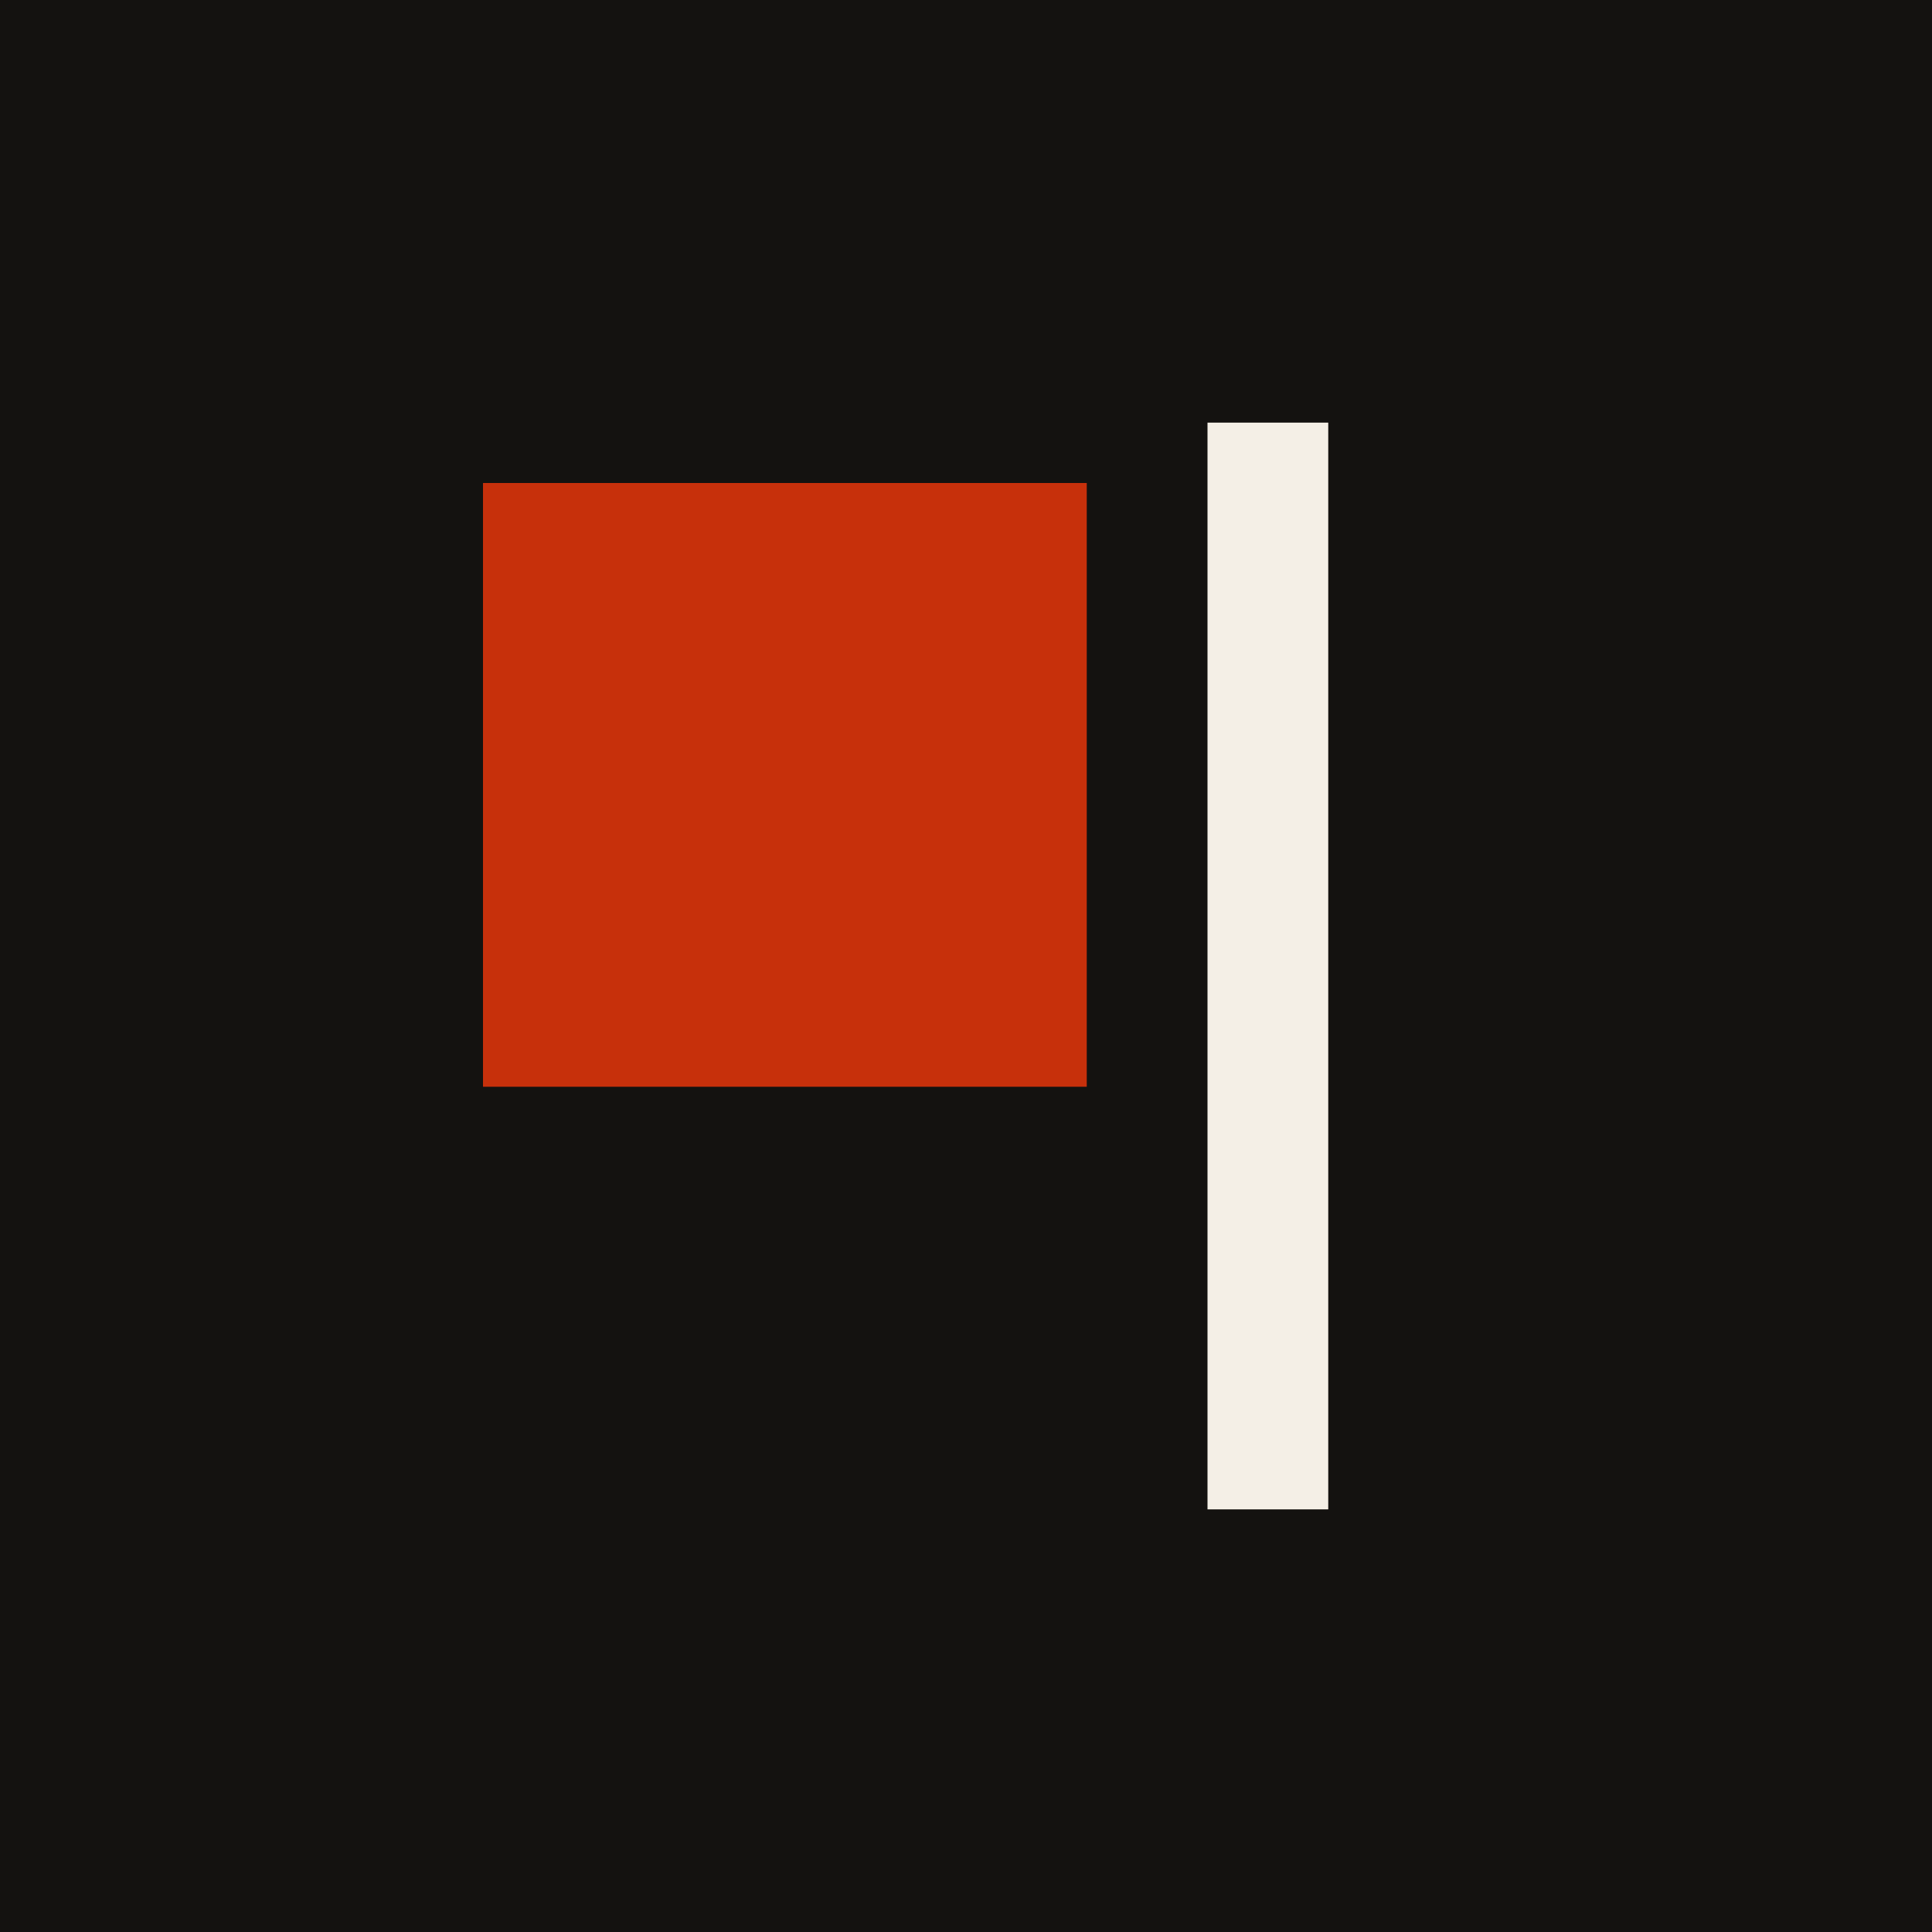
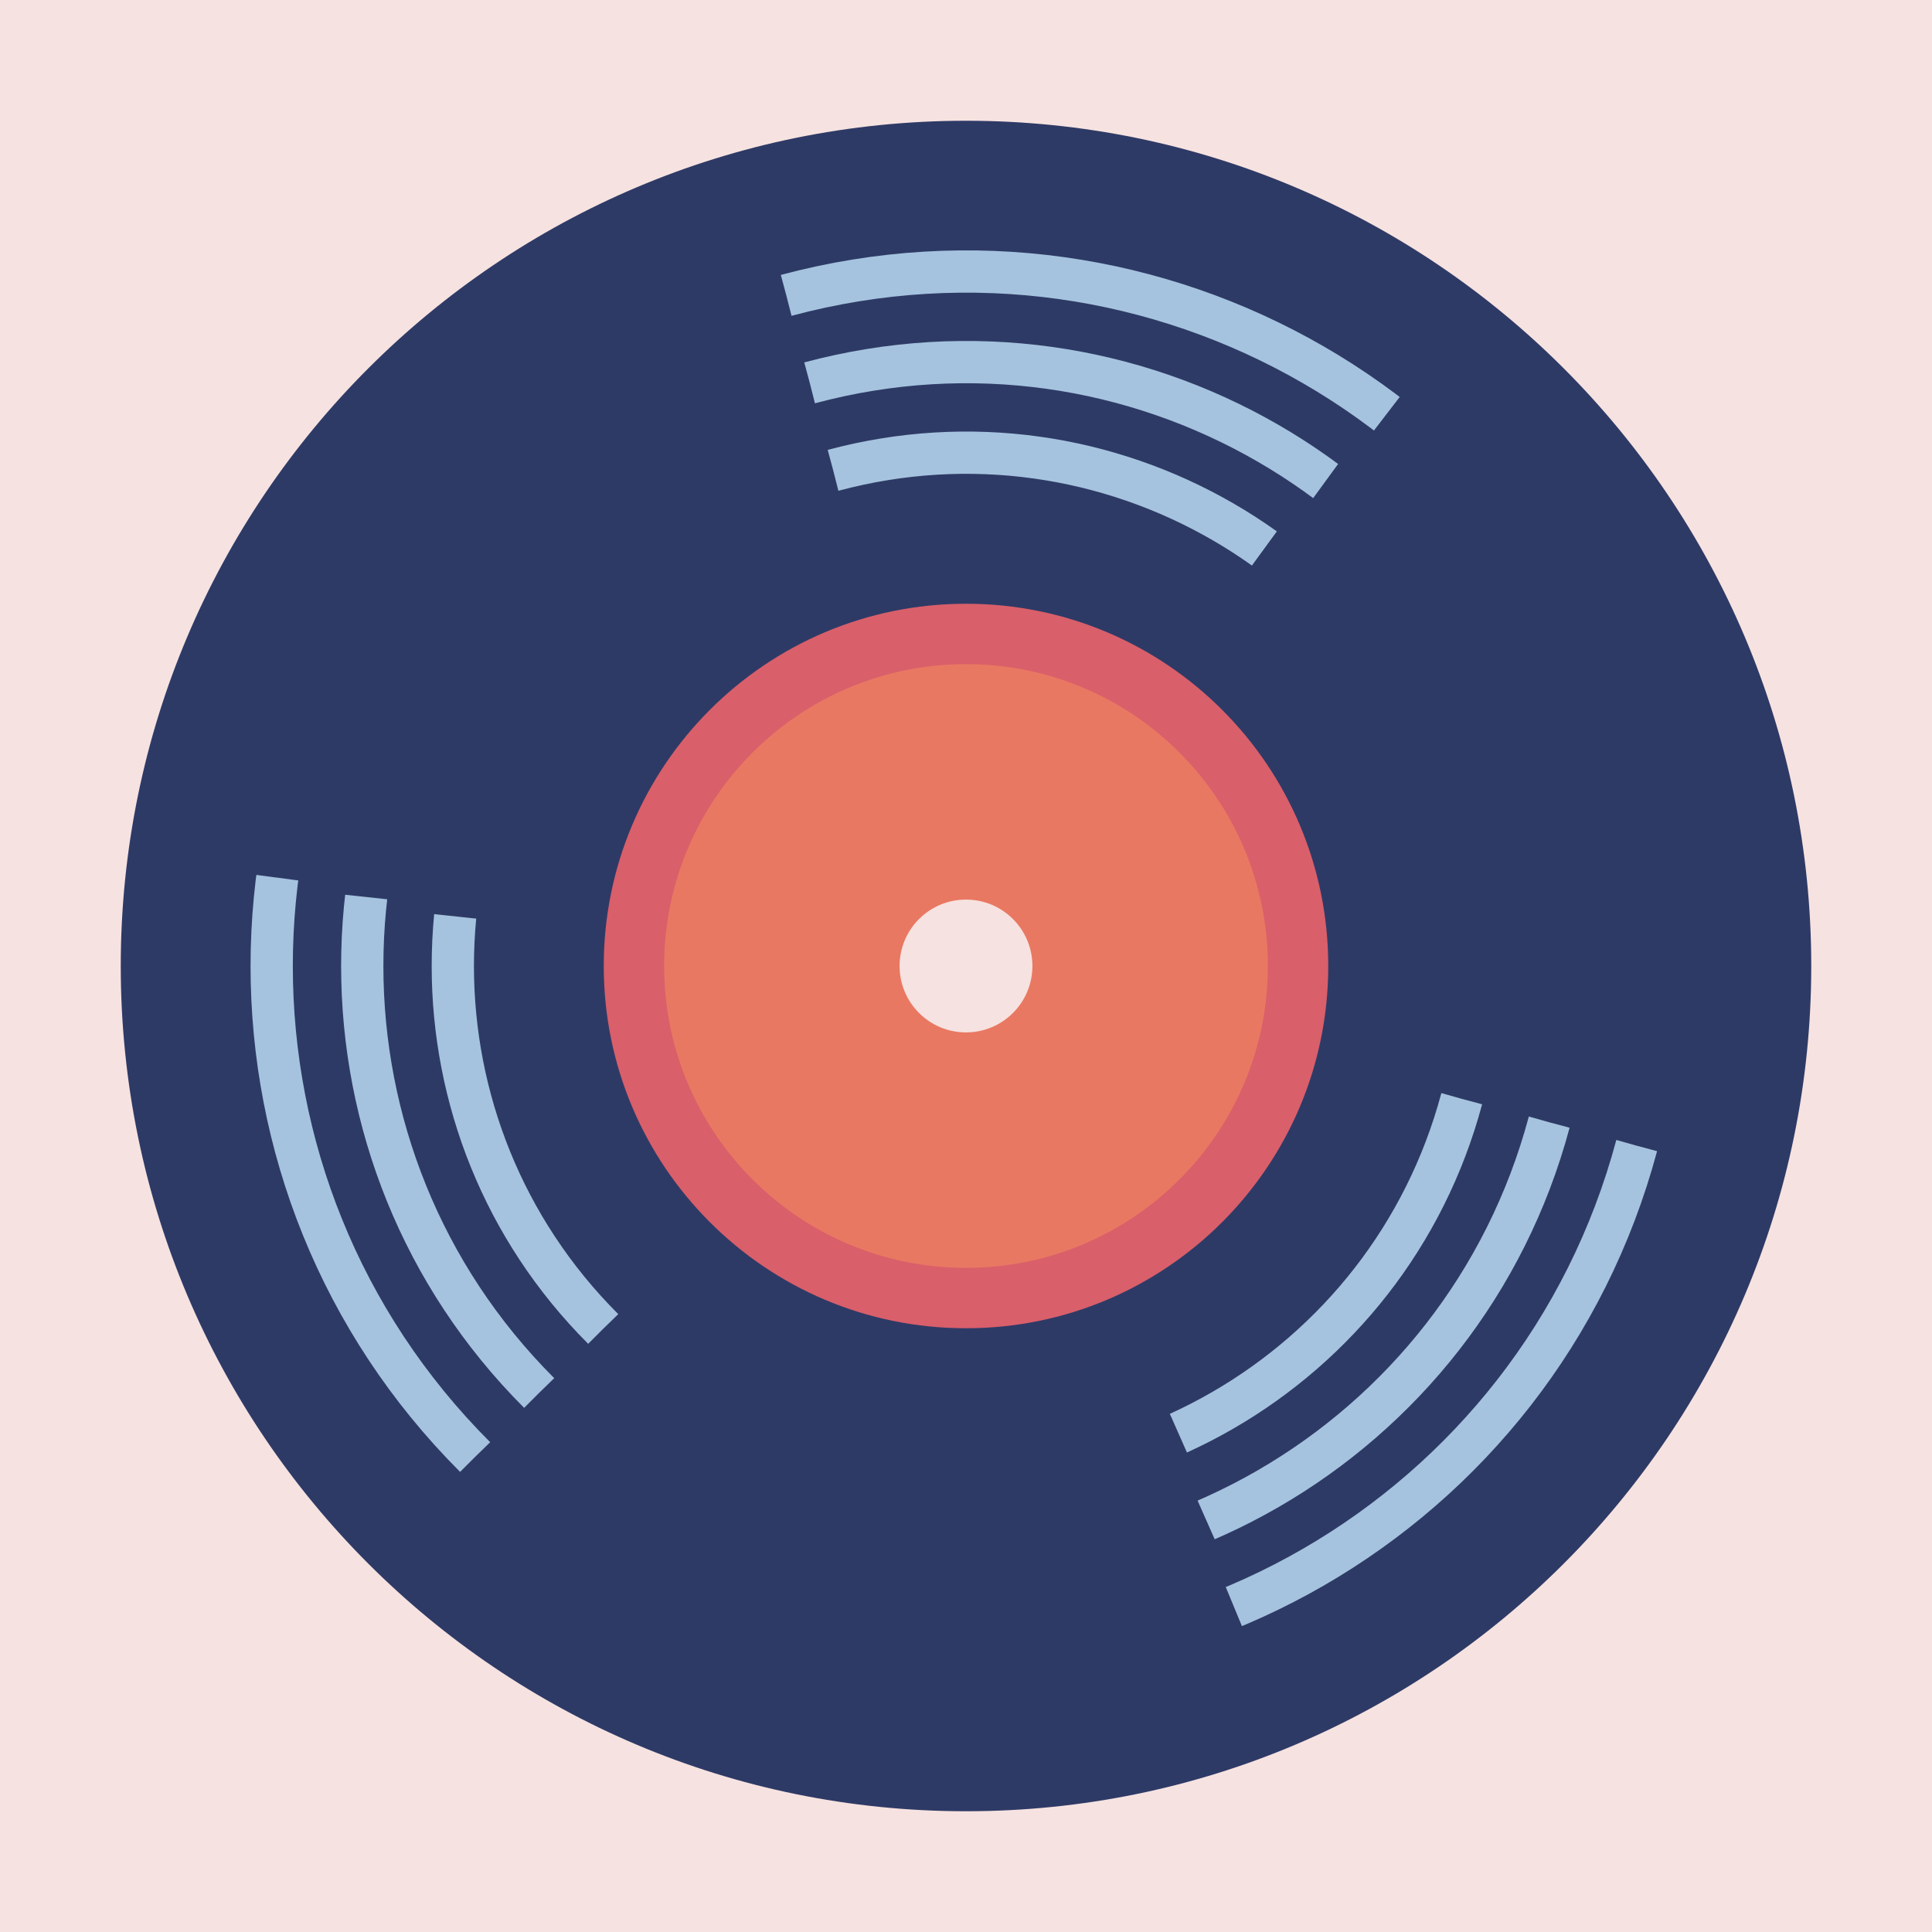
<svg xmlns="http://www.w3.org/2000/svg" width="64" height="64" viewBox="0 0 64 64" fill="none">
-   <rect width="64" height="64" fill="#141210" />
-   <rect x="16" y="16" width="20" height="20" fill="#C7300B" />
-   <rect x="40" y="14" width="4" height="36" fill="#F4EFE6" />
+   <rect width="64" height="64" fill="#F6E2E0" />
+   <circle cx="32" cy="32" r="28" fill="#2E3A66" />
+   <g stroke="#A5C3DE" stroke-width="1.4" fill="none">
+     <circle cx="32" cy="32" r="17" stroke-dasharray="15 92" transform="rotate(15 32 32)" />
+     <circle cx="32" cy="32" r="20" stroke-dasharray="18 108" transform="rotate(15 32 32)" />
+     <circle cx="32" cy="32" r="23" stroke-dasharray="21 124" transform="rotate(15 32 32)" />
+     <circle cx="32" cy="32" r="17" stroke-dasharray="15 92" transform="rotate(135 32 32)" />
+     <circle cx="32" cy="32" r="20" stroke-dasharray="18 108" transform="rotate(135 32 32)" />
+     <circle cx="32" cy="32" r="23" stroke-dasharray="21 124" transform="rotate(135 32 32)" />
+     <circle cx="32" cy="32" r="17" stroke-dasharray="15 92" transform="rotate(255 32 32)" />
+     <circle cx="32" cy="32" r="20" stroke-dasharray="18 108" transform="rotate(255 32 32)" />
+     <circle cx="32" cy="32" r="23" stroke-dasharray="21 124" transform="rotate(255 32 32)" />
+   </g>
+   <circle cx="32" cy="32" r="12" fill="#D95F6A" />
+   <circle cx="32" cy="32" r="10" fill="#E97862" />
+   <circle cx="32" cy="32" r="2.2" fill="#F6E2E0" />
</svg>
